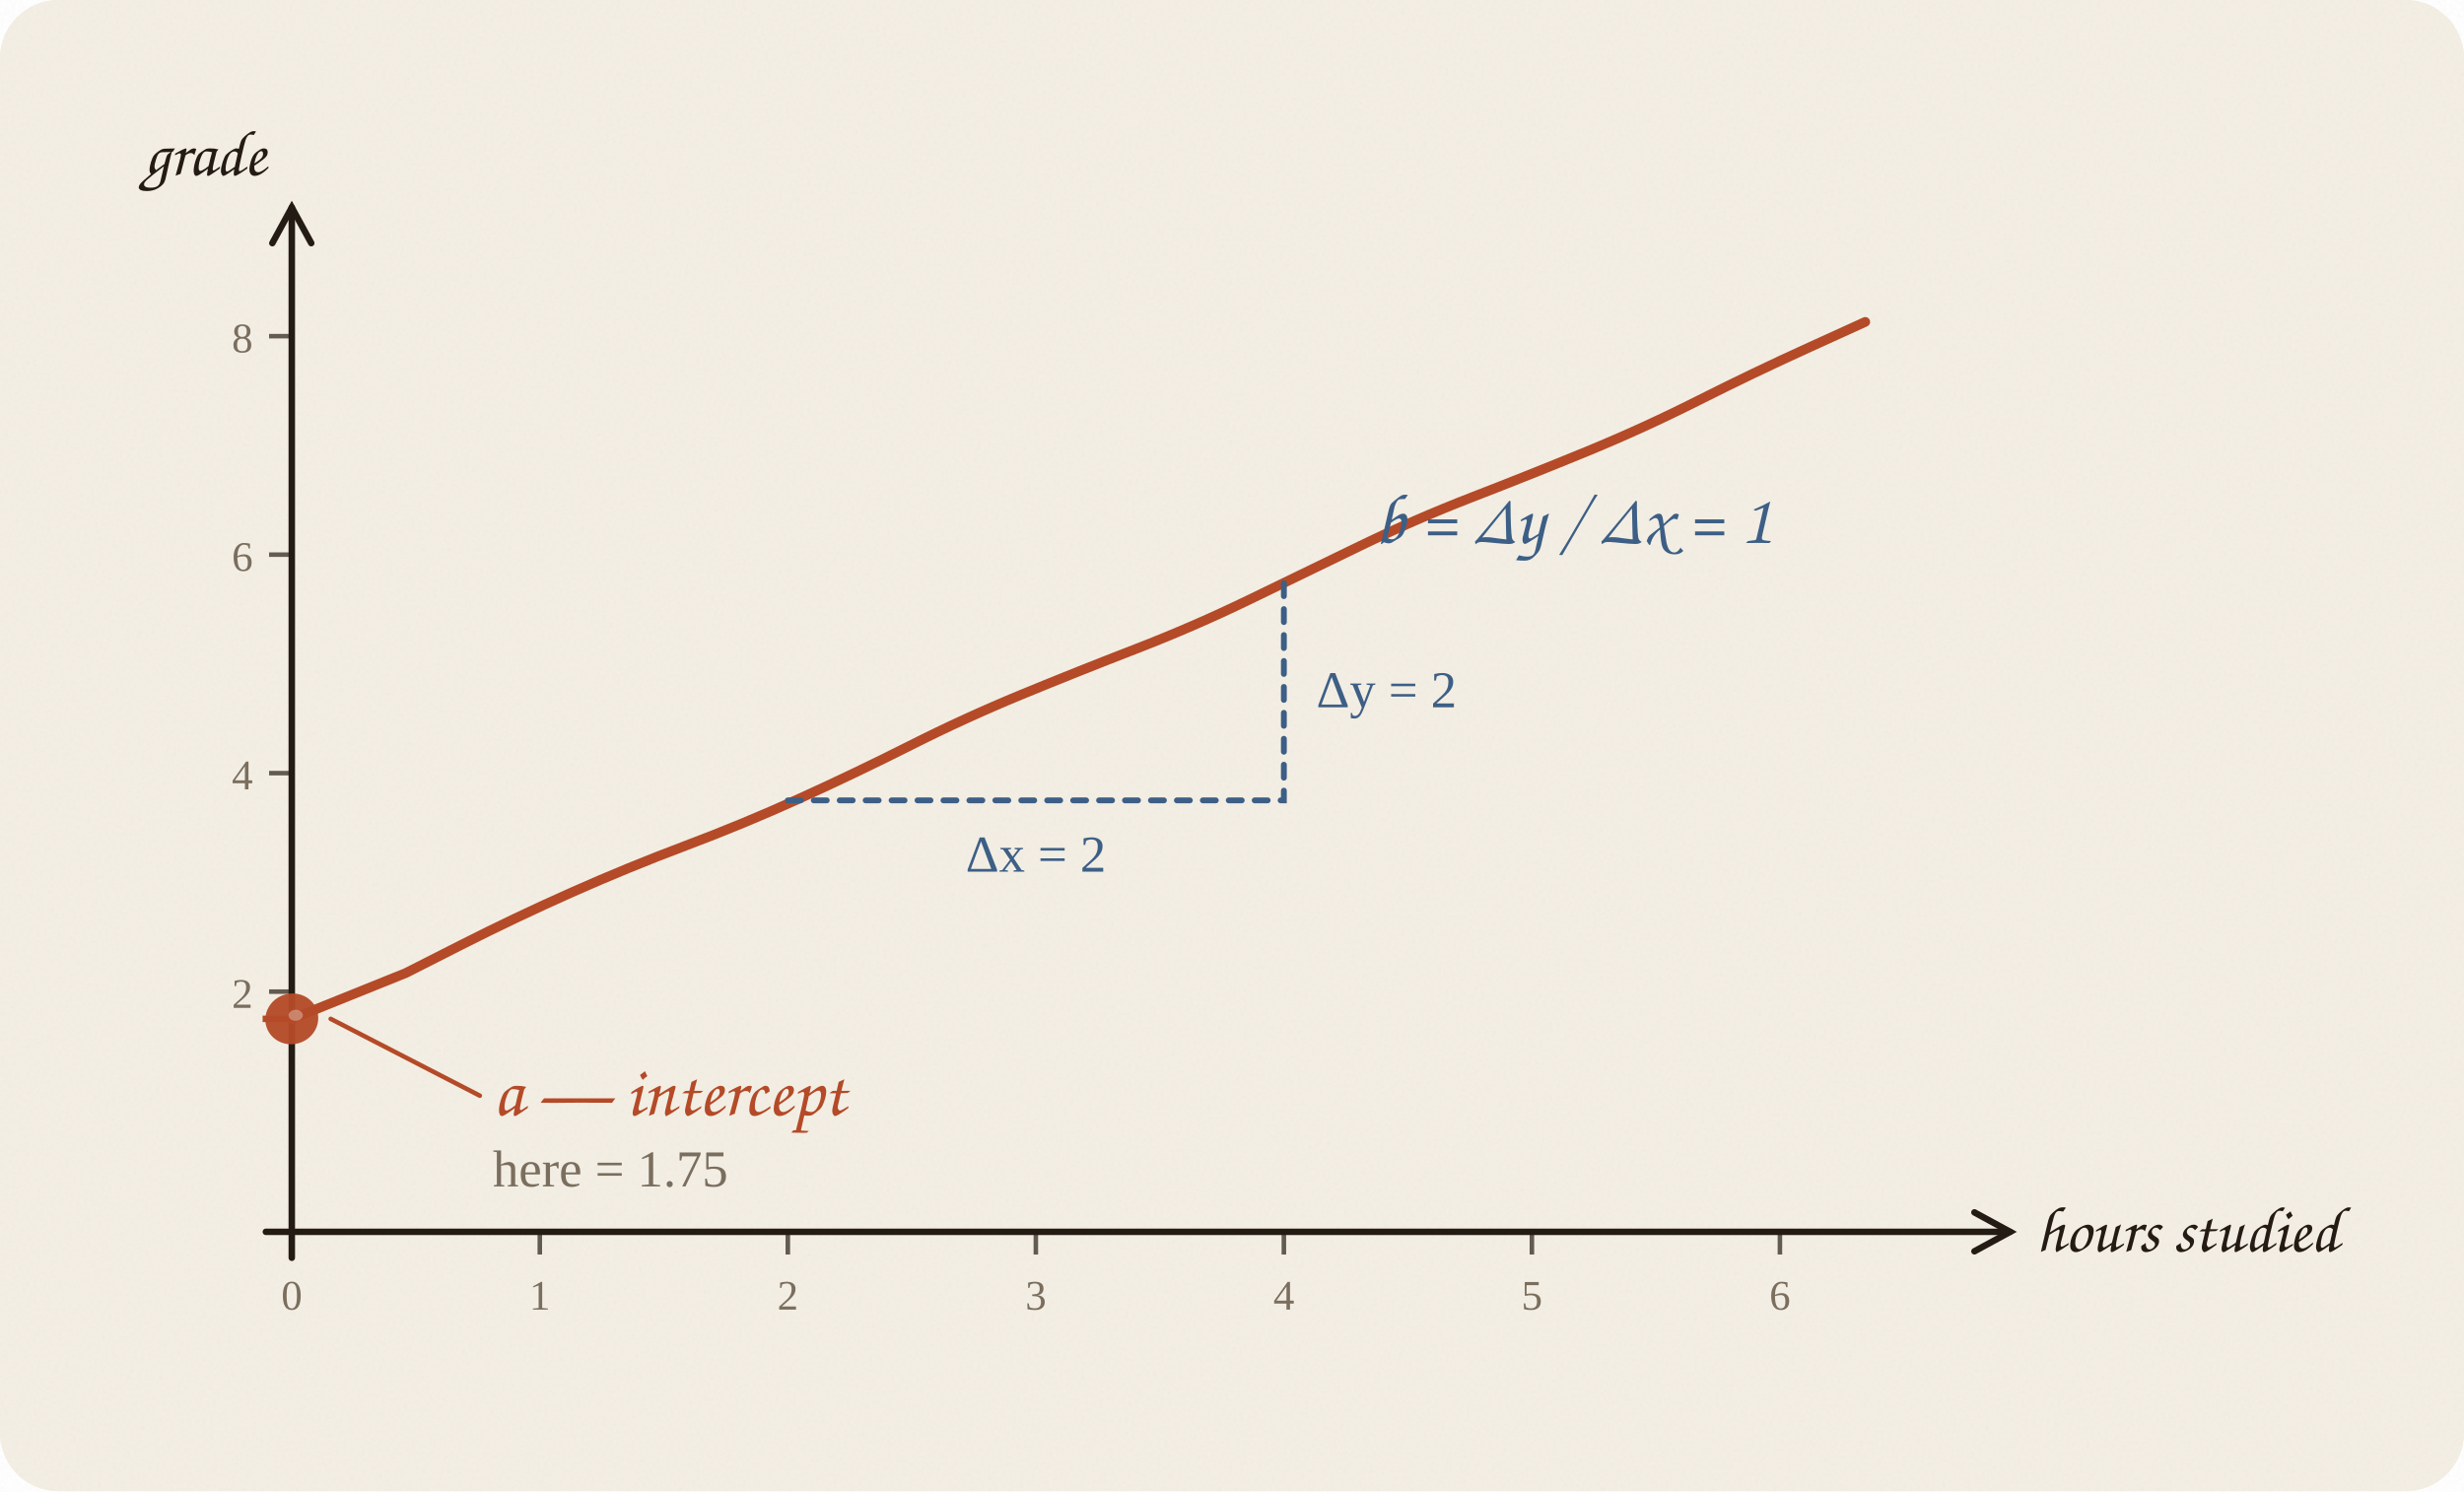
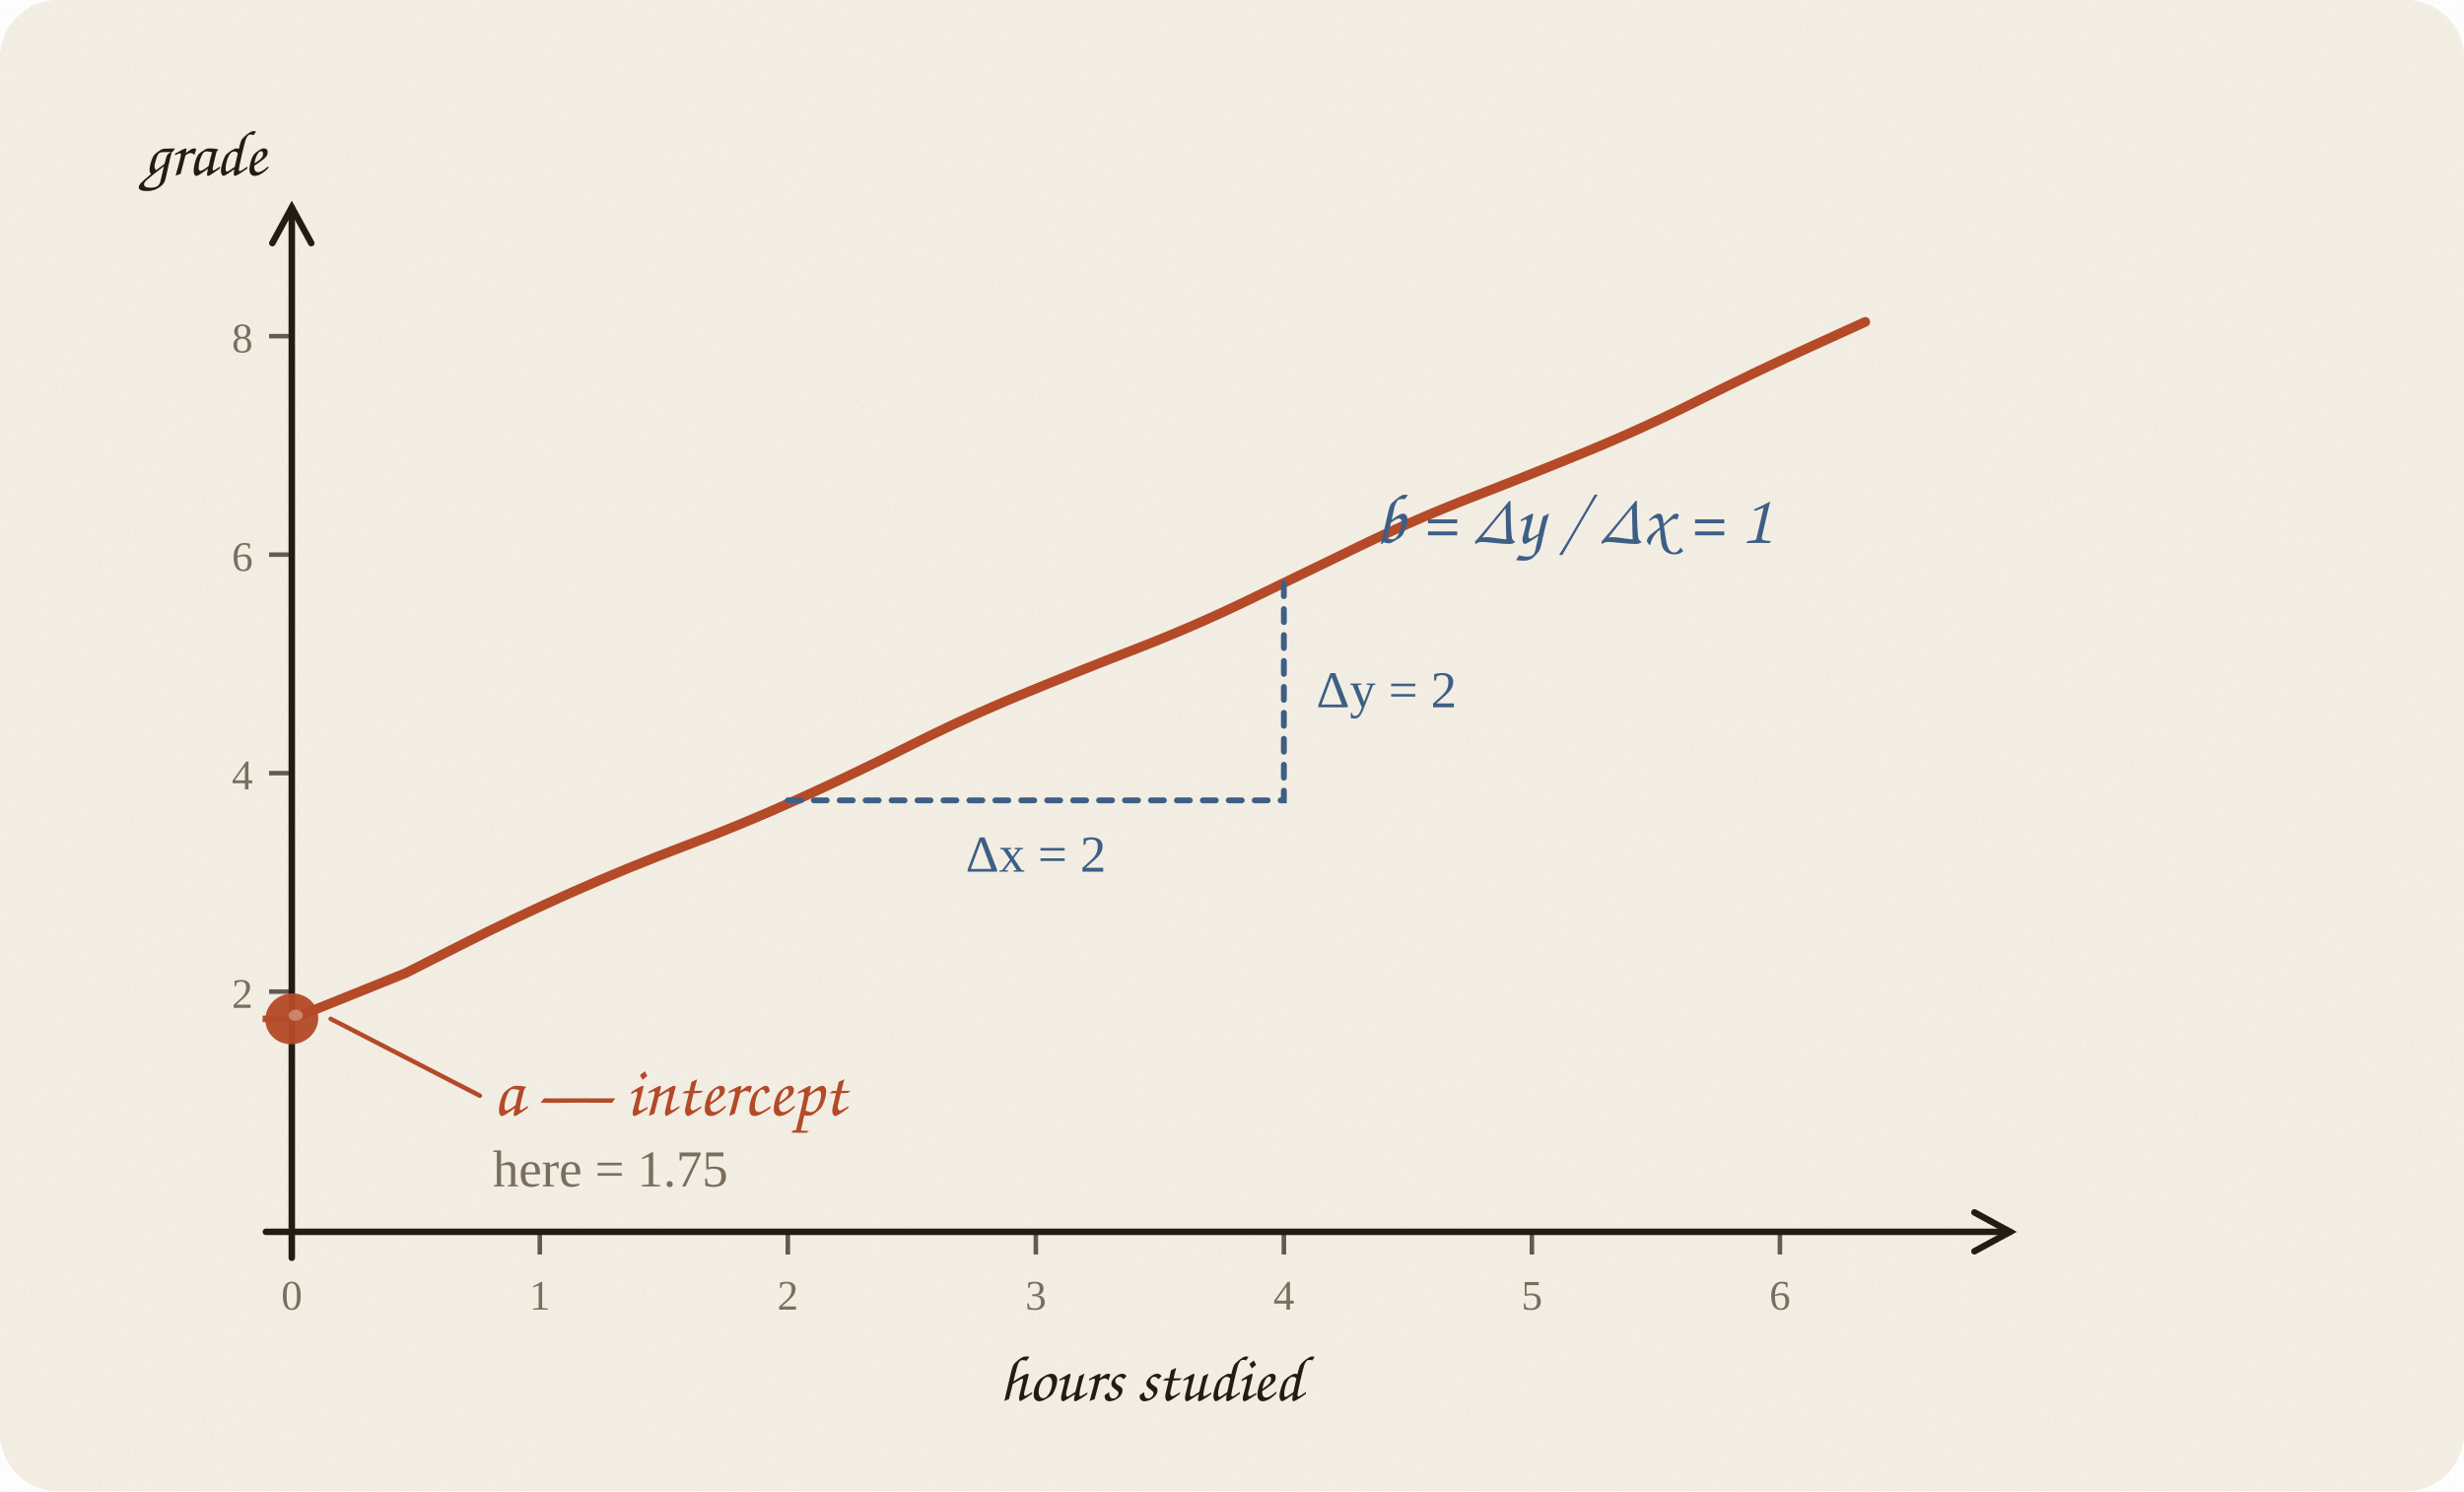
<svg xmlns="http://www.w3.org/2000/svg" viewBox="0 0 760 460" width="760" height="460" role="img" aria-label="intercept and slope; the line hits the y-axis at a = 1.75">
  <defs>
    <filter id="grain" x="0" y="0" width="100%" height="100%">
      <feTurbulence type="fractalNoise" baseFrequency="0.9" numOctaves="2" stitchTiles="stitch" result="n" />
      <feColorMatrix type="saturate" values="0" />
      <feComponentTransfer>
        <feFuncA type="linear" slope="0.07" />
      </feComponentTransfer>
      <feBlend in="SourceGraphic" mode="multiply" />
    </filter>
  </defs>
  <rect width="760" height="460" rx="18" ry="18" fill="#f4efe4" />
  <rect width="760" height="460" rx="18" ry="18" fill="#f4efe4" filter="url(#grain)" opacity="0.9" />
  <path d="M 90.00,388.00 L 90.00,64.00" fill="none" stroke="#241c14" stroke-width="2.0" stroke-linecap="round" />
  <path d="M 82.00,380.00 L 620.00,380.00" fill="none" stroke="#241c14" stroke-width="2.0" stroke-linecap="round" />
  <path d="M 609.0,374.0 L 620.0,380.0 L 609.0,386.0" fill="none" stroke="#241c14" stroke-width="2.0" stroke-linecap="round" />
  <path d="M 84.0,75.0 L 90.0,64.0 L 96.0,75.0" fill="none" stroke="#241c14" stroke-width="2.0" stroke-linecap="round" />
-   <text x="628.0" y="386.0" font-family="Bradley Hand, Apple Chancery, Segoe Script, Comic Sans MS, cursive" font-size="20" fill="#241c14">hours studied</text>
+   <text x="355.0" y="432.0" font-family="Bradley Hand, Apple Chancery, Segoe Script, Comic Sans MS, cursive" font-size="20" fill="#241c14" text-anchor="middle">hours studied</text>
  <text x="82.0" y="54.0" font-family="Bradley Hand, Apple Chancery, Segoe Script, Comic Sans MS, cursive" font-size="20" fill="#241c14" text-anchor="end">grade</text>
  <path d="M 90.0,380.0 L 90.0,387.0" fill="none" stroke="#241c14" stroke-width="1.4" opacity="0.7" />
  <text x="90.0" y="404.0" font-family="Georgia, Times New Roman, serif" font-size="13" fill="#7a6e5e" text-anchor="middle">0</text>
  <path d="M 166.5,380.0 L 166.5,387.0" fill="none" stroke="#241c14" stroke-width="1.4" opacity="0.7" />
  <text x="166.5" y="404.0" font-family="Georgia, Times New Roman, serif" font-size="13" fill="#7a6e5e" text-anchor="middle">1</text>
  <path d="M 243.0,380.0 L 243.0,387.0" fill="none" stroke="#241c14" stroke-width="1.4" opacity="0.7" />
  <text x="243.0" y="404.0" font-family="Georgia, Times New Roman, serif" font-size="13" fill="#7a6e5e" text-anchor="middle">2</text>
  <path d="M 319.5,380.0 L 319.5,387.0" fill="none" stroke="#241c14" stroke-width="1.4" opacity="0.7" />
  <text x="319.5" y="404.0" font-family="Georgia, Times New Roman, serif" font-size="13" fill="#7a6e5e" text-anchor="middle">3</text>
  <path d="M 396.0,380.0 L 396.0,387.0" fill="none" stroke="#241c14" stroke-width="1.4" opacity="0.7" />
  <text x="396.0" y="404.0" font-family="Georgia, Times New Roman, serif" font-size="13" fill="#7a6e5e" text-anchor="middle">4</text>
  <path d="M 472.5,380.0 L 472.5,387.0" fill="none" stroke="#241c14" stroke-width="1.4" opacity="0.7" />
  <text x="472.5" y="404.0" font-family="Georgia, Times New Roman, serif" font-size="13" fill="#7a6e5e" text-anchor="middle">5</text>
  <path d="M 549.0,380.0 L 549.0,387.0" fill="none" stroke="#241c14" stroke-width="1.4" opacity="0.7" />
  <text x="549.0" y="404.0" font-family="Georgia, Times New Roman, serif" font-size="13" fill="#7a6e5e" text-anchor="middle">6</text>
  <path d="M 90.0,305.9 L 83.0,305.9" fill="none" stroke="#241c14" stroke-width="1.4" opacity="0.7" />
  <text x="78.0" y="310.9" font-family="Georgia, Times New Roman, serif" font-size="13" fill="#7a6e5e" text-anchor="end">2</text>
  <path d="M 90.0,238.5 L 83.0,238.5" fill="none" stroke="#241c14" stroke-width="1.4" opacity="0.7" />
  <text x="78.0" y="243.5" font-family="Georgia, Times New Roman, serif" font-size="13" fill="#7a6e5e" text-anchor="end">4</text>
  <path d="M 90.0,171.1 L 83.0,171.1" fill="none" stroke="#241c14" stroke-width="1.4" opacity="0.7" />
  <text x="78.0" y="176.1" font-family="Georgia, Times New Roman, serif" font-size="13" fill="#7a6e5e" text-anchor="end">6</text>
  <path d="M 90.0,103.7 L 83.0,103.7" fill="none" stroke="#241c14" stroke-width="1.4" opacity="0.7" />
  <text x="78.0" y="108.7" font-family="Georgia, Times New Roman, serif" font-size="13" fill="#7a6e5e" text-anchor="end">8</text>
  <path d="M 90.0,314.3 L 81.0,314.3" fill="none" stroke="#b44a28" stroke-width="2.0" />
  <path d="M 90.00,314.32 L 125.19,300.15 Q 125.19,300.15 142.12,291.56 Q 159.05,282.97 176.37,275.27 Q 193.70,267.56 211.47,260.88 Q 229.24,254.20 246.51,246.37 Q 263.77,238.54 280.72,229.99 Q 297.67,221.43 315.20,214.21 Q 332.74,206.99 350.44,200.15 Q 368.14,193.31 385.22,185.04 Q 402.29,176.77 419.36,168.48 Q 436.42,160.20 454.12,153.35 Q 471.82,146.50 489.36,139.30 Q 506.90,132.09 523.85,123.54 Q 540.80,114.99 558.06,107.15 L 575.32,99.30" fill="none" stroke="#b44a28" stroke-width="3" stroke-linecap="round" stroke-linejoin="round" />
  <ellipse cx="90.0" cy="314.3" rx="8.2" ry="7.8" transform="rotate(-18 90.0 314.3)" fill="#b44a28" opacity="0.95" />
  <ellipse cx="91.2" cy="313.2" rx="2.2" ry="1.7" fill="#f7f2ea" opacity="0.35" />
  <path d="M 102.0,314.3 L 148.0,338.0" fill="none" stroke="#b44a28" stroke-width="1.4" stroke-linecap="round" />
  <text x="152.0" y="344.0" font-family="Bradley Hand, Apple Chancery, Segoe Script, Comic Sans MS, cursive" font-size="22" fill="#b44a28">a  —  intercept</text>
  <text x="152.0" y="366.0" font-family="Georgia, Times New Roman, serif" font-size="16" fill="#7a6e5e">here = 1.75</text>
  <path d="M 243.0,246.9 L 396.0,246.9 L 396.0,179.5" fill="none" stroke="#3d5f86" stroke-width="1.8" stroke-linecap="round" stroke-dasharray="4 4" />
  <text x="319.5" y="268.9" font-family="Georgia, Times New Roman, serif" font-size="16" fill="#3d5f86" text-anchor="middle">Δx = 2</text>
  <text x="406.0" y="218.2" font-family="Georgia, Times New Roman, serif" font-size="16" fill="#3d5f86">Δy = 2</text>
  <text x="424.0" y="167.5" font-family="Bradley Hand, Apple Chancery, Segoe Script, Comic Sans MS, cursive" font-size="22" fill="#3d5f86">b = Δy / Δx = 1</text>
</svg>
